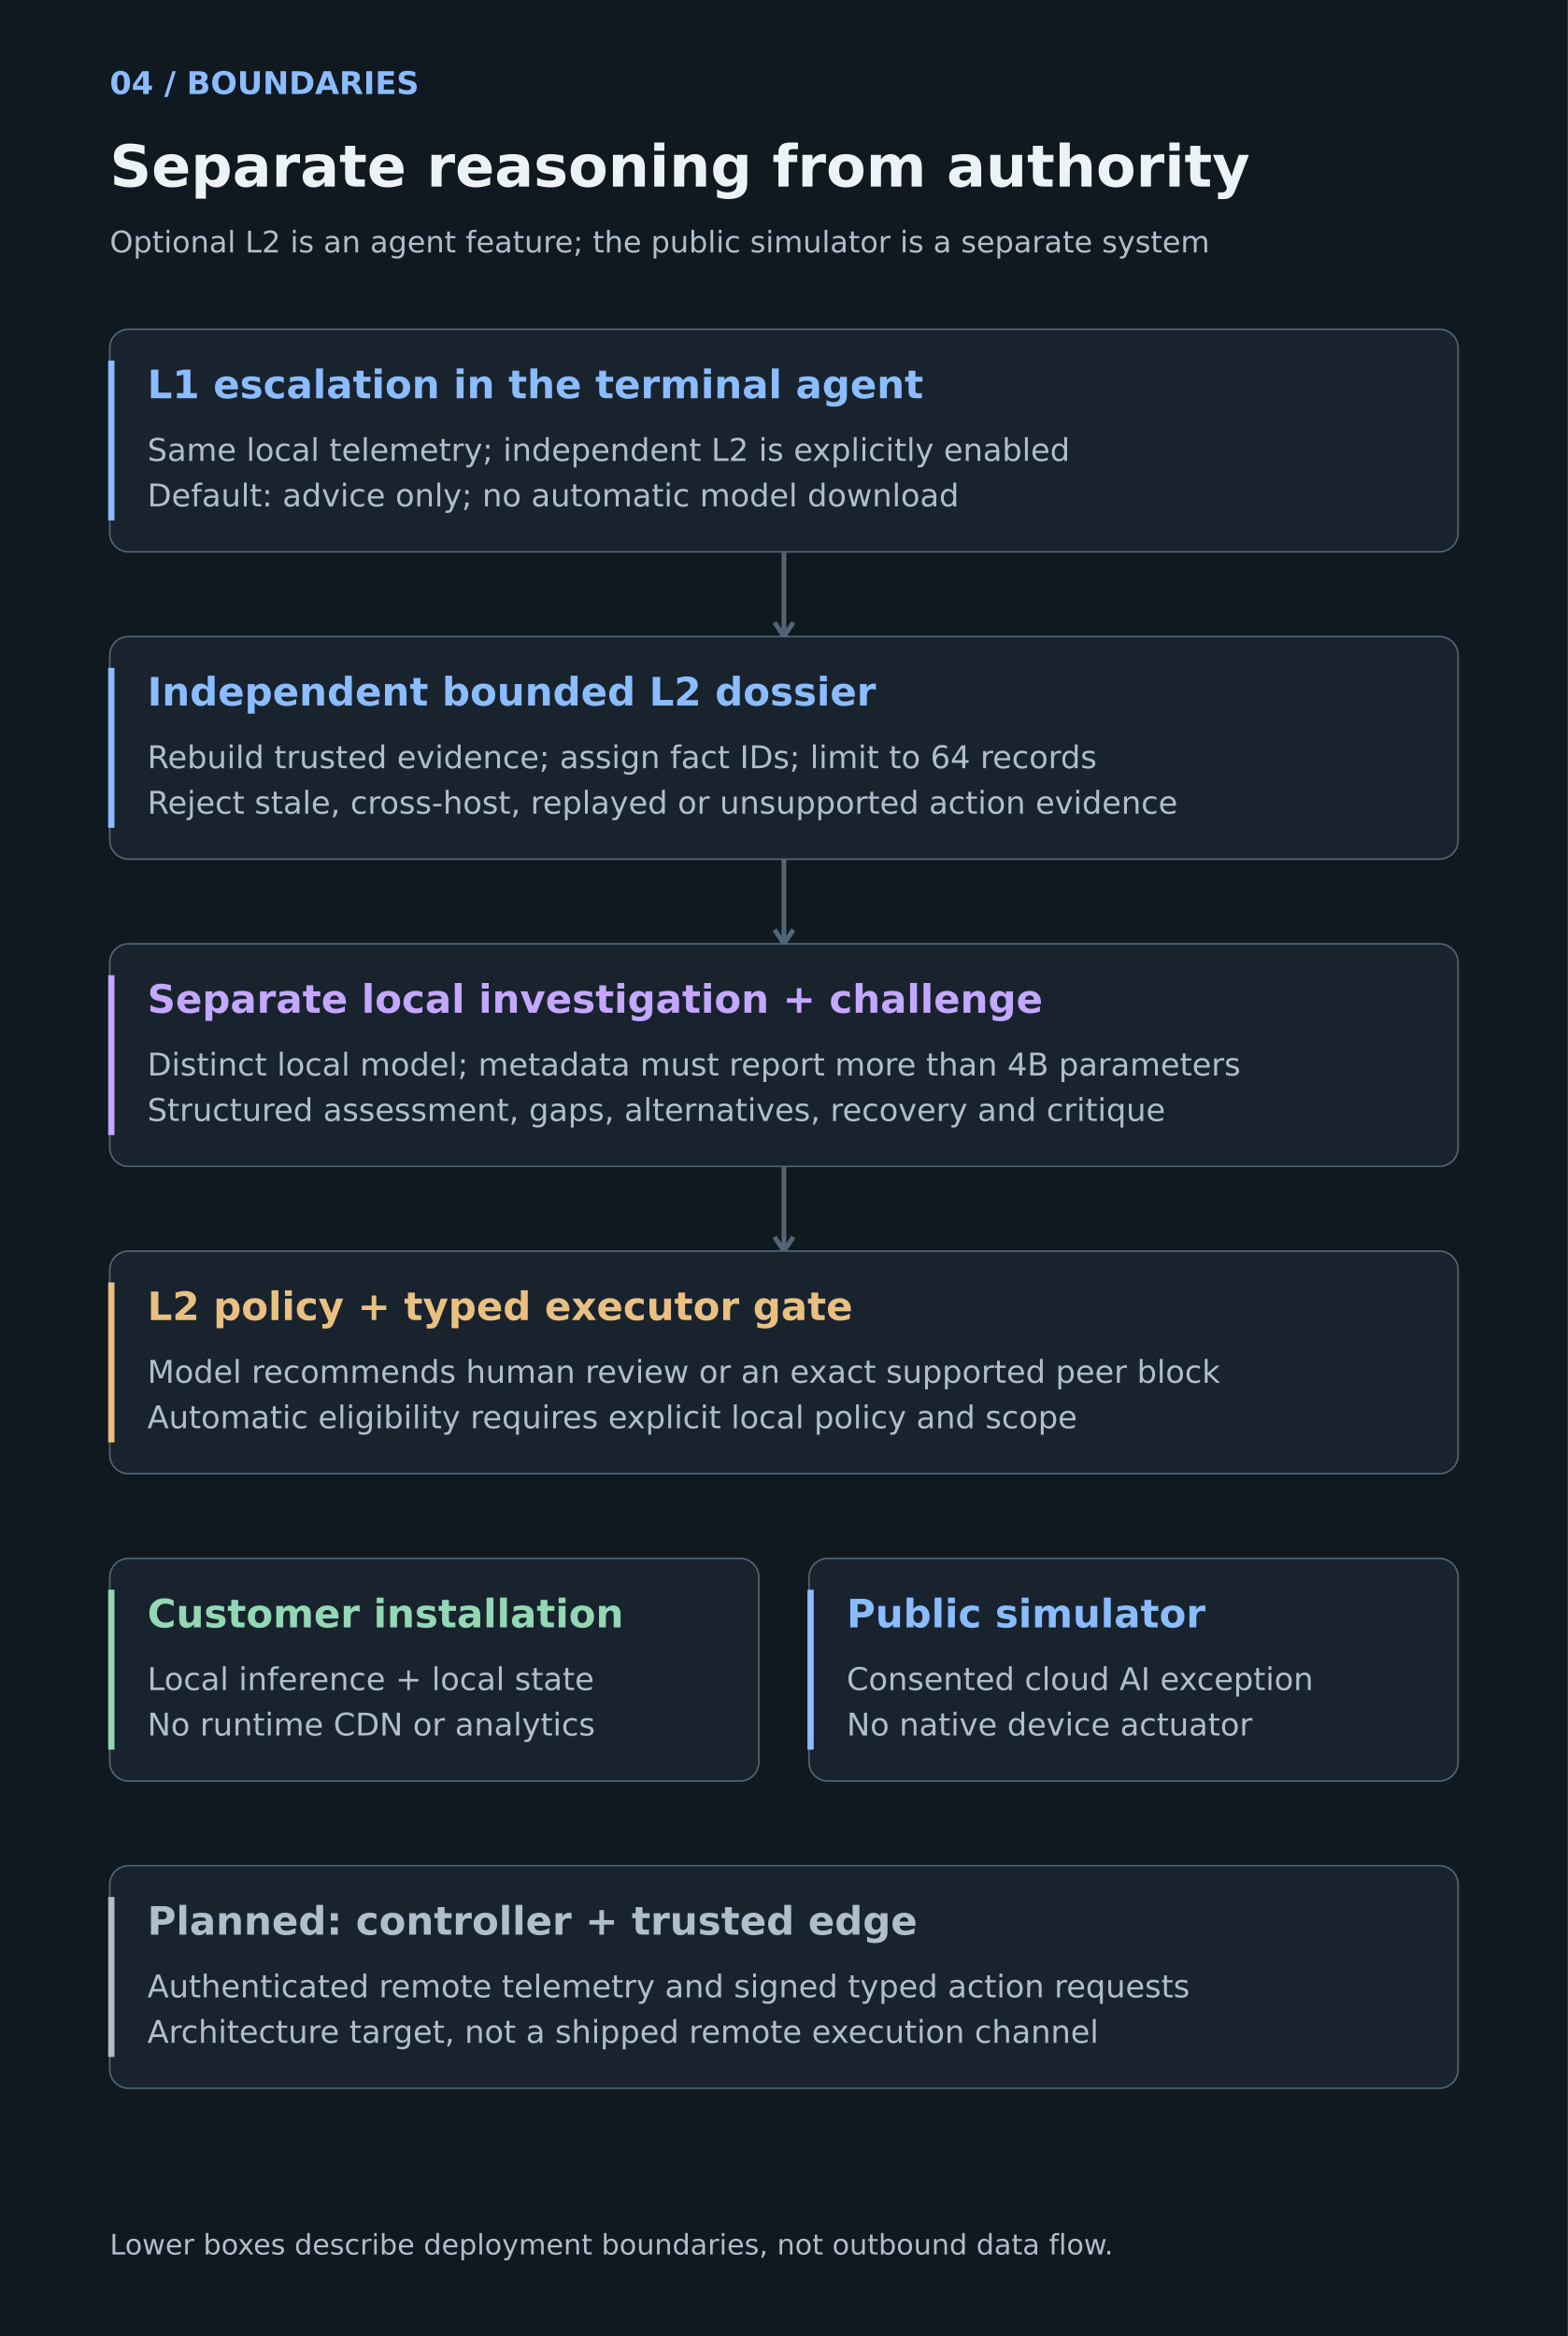
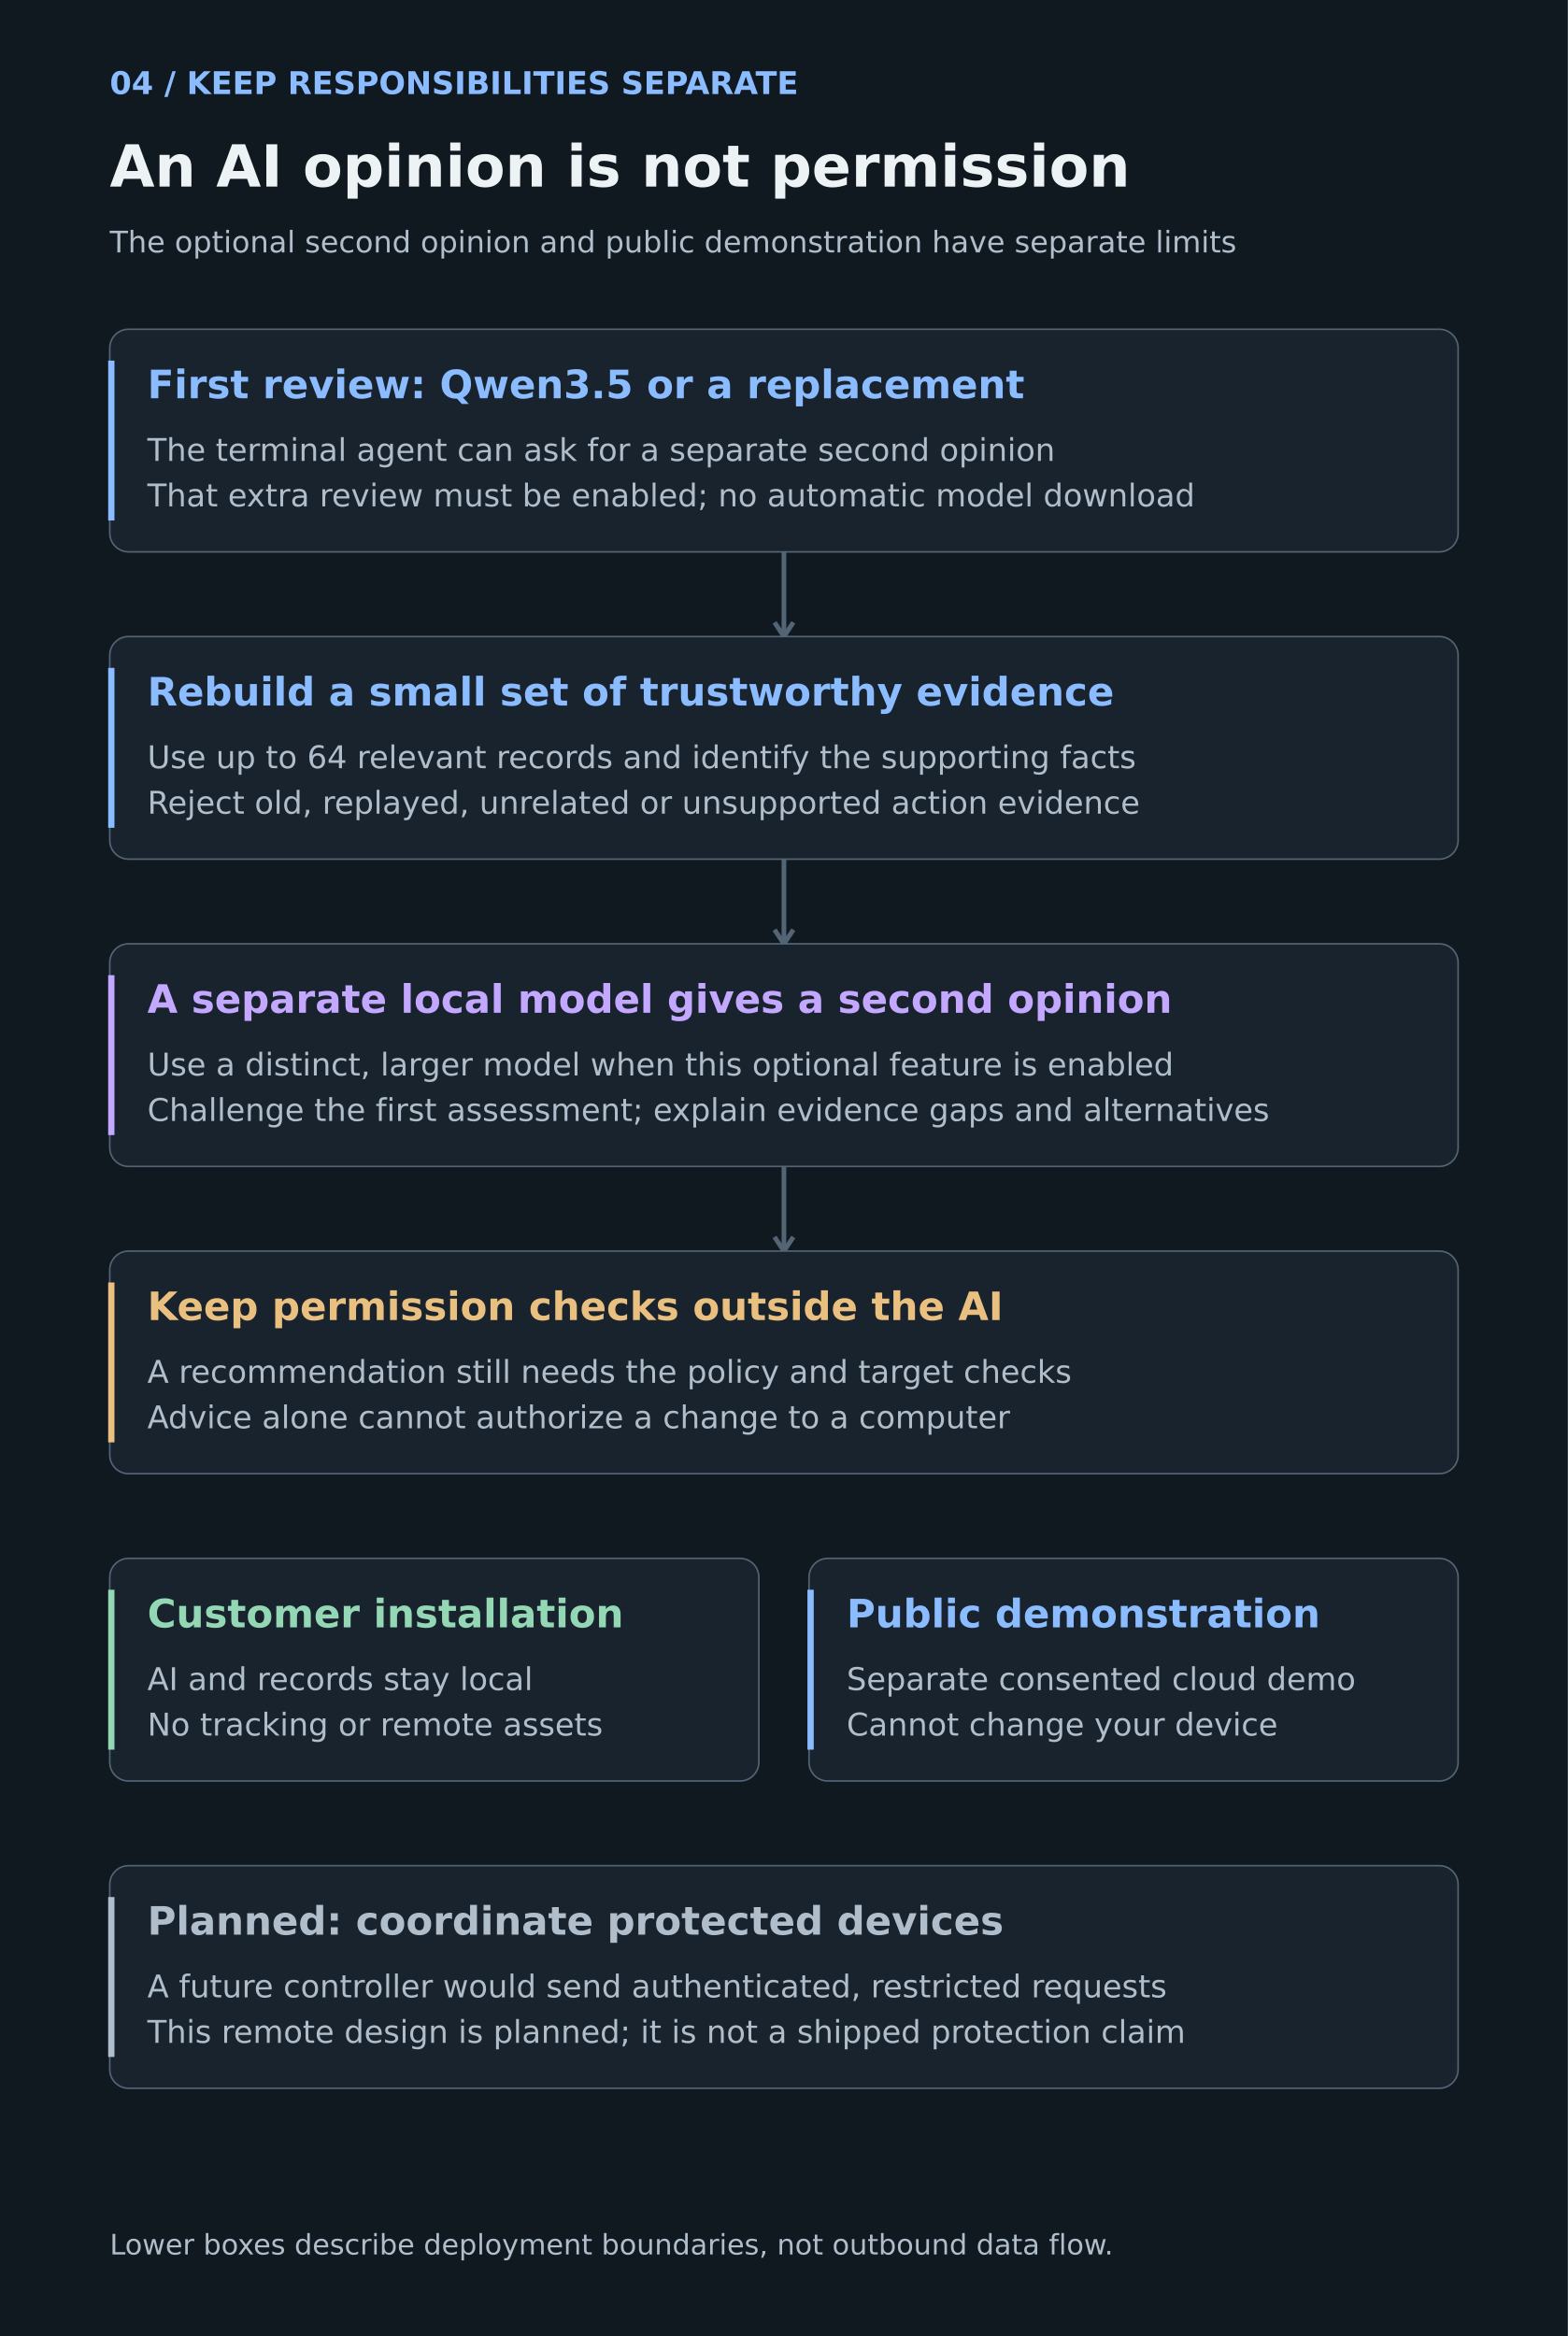
<svg xmlns="http://www.w3.org/2000/svg" width="1000" height="1490" viewBox="0 0 1000 1490" role="img" aria-labelledby="title desc">
  <rect width="1000" height="1490" fill="#101820" />
-   <text x="70" y="60" fill="#8bbcff" font-family="Segoe UI,DejaVu Sans,sans-serif" font-size="20" font-weight="600">04 / BOUNDARIES</text>
-   <text x="70" y="119" fill="#edf2f5" font-family="Segoe UI,DejaVu Sans,sans-serif" font-size="37" font-weight="600">Separate reasoning from authority</text>
-   <text x="70" y="161" fill="#b0becb" font-family="Segoe UI,DejaVu Sans,sans-serif" font-size="19" font-weight="400">Optional L2 is an agent feature; the public simulator is a separate system</text>
+   <text x="70" y="60" fill="#8bbcff" font-family="Segoe UI,DejaVu Sans,sans-serif" font-size="20" font-weight="600">04 / KEEP RESPONSIBILITIES SEPARATE</text>
+   <text x="70" y="119" fill="#edf2f5" font-family="Segoe UI,DejaVu Sans,sans-serif" font-size="37" font-weight="600">An AI opinion is not permission</text>
+   <text x="70" y="161" fill="#b0becb" font-family="Segoe UI,DejaVu Sans,sans-serif" font-size="19" font-weight="400">The optional second opinion and public demonstration have separate limits</text>
  <polyline points="500.0,352 500.0,379.0 500.0,379.0 500.0,406" fill="none" stroke="#536575" stroke-width="3" />
  <path d="M494.0,397 L500.0,406 L506.0,397" fill="none" stroke="#536575" stroke-width="3" />
  <polyline points="500.0,548 500.0,575.0 500.0,575.0 500.0,602" fill="none" stroke="#536575" stroke-width="3" />
  <path d="M494.0,593 L500.0,602 L506.0,593" fill="none" stroke="#536575" stroke-width="3" />
  <polyline points="500.0,744 500.0,771.0 500.0,771.0 500.0,798" fill="none" stroke="#536575" stroke-width="3" />
  <path d="M494.0,789 L500.0,798 L506.0,789" fill="none" stroke="#536575" stroke-width="3" />
  <rect x="70" y="210" width="860" height="142" rx="12" fill="#18232e" stroke="#536575" />
  <path d="M71,230 V332" stroke="#8bbcff" stroke-width="4" />
-   <text x="94" y="254" fill="#8bbcff" font-family="Segoe UI,DejaVu Sans,sans-serif" font-size="25" font-weight="600">L1 escalation in the terminal agent</text>
-   <text x="94" y="294" fill="#b0becb" font-family="Segoe UI,DejaVu Sans,sans-serif" font-size="20" font-weight="400">Same local telemetry; independent L2 is explicitly enabled</text>
-   <text x="94" y="323" fill="#b0becb" font-family="Segoe UI,DejaVu Sans,sans-serif" font-size="20" font-weight="400">Default: advice only; no automatic model download</text>
+   <text x="94" y="254" fill="#8bbcff" font-family="Segoe UI,DejaVu Sans,sans-serif" font-size="25" font-weight="600">First review: Qwen3.5 or a replacement</text>
+   <text x="94" y="294" fill="#b0becb" font-family="Segoe UI,DejaVu Sans,sans-serif" font-size="20" font-weight="400">The terminal agent can ask for a separate second opinion</text>
+   <text x="94" y="323" fill="#b0becb" font-family="Segoe UI,DejaVu Sans,sans-serif" font-size="20" font-weight="400">That extra review must be enabled; no automatic model download</text>
  <rect x="70" y="406" width="860" height="142" rx="12" fill="#18232e" stroke="#536575" />
  <path d="M71,426 V528" stroke="#8bbcff" stroke-width="4" />
-   <text x="94" y="450" fill="#8bbcff" font-family="Segoe UI,DejaVu Sans,sans-serif" font-size="25" font-weight="600">Independent bounded L2 dossier</text>
-   <text x="94" y="490" fill="#b0becb" font-family="Segoe UI,DejaVu Sans,sans-serif" font-size="20" font-weight="400">Rebuild trusted evidence; assign fact IDs; limit to 64 records</text>
-   <text x="94" y="519" fill="#b0becb" font-family="Segoe UI,DejaVu Sans,sans-serif" font-size="20" font-weight="400">Reject stale, cross-host, replayed or unsupported action evidence</text>
+   <text x="94" y="450" fill="#8bbcff" font-family="Segoe UI,DejaVu Sans,sans-serif" font-size="25" font-weight="600">Rebuild a small set of trustworthy evidence</text>
+   <text x="94" y="490" fill="#b0becb" font-family="Segoe UI,DejaVu Sans,sans-serif" font-size="20" font-weight="400">Use up to 64 relevant records and identify the supporting facts</text>
+   <text x="94" y="519" fill="#b0becb" font-family="Segoe UI,DejaVu Sans,sans-serif" font-size="20" font-weight="400">Reject old, replayed, unrelated or unsupported action evidence</text>
  <rect x="70" y="602" width="860" height="142" rx="12" fill="#18232e" stroke="#536575" />
  <path d="M71,622 V724" stroke="#c4a7ff" stroke-width="4" />
-   <text x="94" y="646" fill="#c4a7ff" font-family="Segoe UI,DejaVu Sans,sans-serif" font-size="25" font-weight="600">Separate local investigation + challenge</text>
-   <text x="94" y="686" fill="#b0becb" font-family="Segoe UI,DejaVu Sans,sans-serif" font-size="20" font-weight="400">Distinct local model; metadata must report more than 4B parameters</text>
-   <text x="94" y="715" fill="#b0becb" font-family="Segoe UI,DejaVu Sans,sans-serif" font-size="20" font-weight="400">Structured assessment, gaps, alternatives, recovery and critique</text>
+   <text x="94" y="646" fill="#c4a7ff" font-family="Segoe UI,DejaVu Sans,sans-serif" font-size="25" font-weight="600">A separate local model gives a second opinion</text>
+   <text x="94" y="686" fill="#b0becb" font-family="Segoe UI,DejaVu Sans,sans-serif" font-size="20" font-weight="400">Use a distinct, larger model when this optional feature is enabled</text>
+   <text x="94" y="715" fill="#b0becb" font-family="Segoe UI,DejaVu Sans,sans-serif" font-size="20" font-weight="400">Challenge the first assessment; explain evidence gaps and alternatives</text>
  <rect x="70" y="798" width="860" height="142" rx="12" fill="#18232e" stroke="#536575" />
  <path d="M71,818 V920" stroke="#eac080" stroke-width="4" />
-   <text x="94" y="842" fill="#eac080" font-family="Segoe UI,DejaVu Sans,sans-serif" font-size="25" font-weight="600">L2 policy + typed executor gate</text>
-   <text x="94" y="882" fill="#b0becb" font-family="Segoe UI,DejaVu Sans,sans-serif" font-size="20" font-weight="400">Model recommends human review or an exact supported peer block</text>
-   <text x="94" y="911" fill="#b0becb" font-family="Segoe UI,DejaVu Sans,sans-serif" font-size="20" font-weight="400">Automatic eligibility requires explicit local policy and scope</text>
+   <text x="94" y="842" fill="#eac080" font-family="Segoe UI,DejaVu Sans,sans-serif" font-size="25" font-weight="600">Keep permission checks outside the AI</text>
+   <text x="94" y="882" fill="#b0becb" font-family="Segoe UI,DejaVu Sans,sans-serif" font-size="20" font-weight="400">A recommendation still needs the policy and target checks</text>
+   <text x="94" y="911" fill="#b0becb" font-family="Segoe UI,DejaVu Sans,sans-serif" font-size="20" font-weight="400">Advice alone cannot authorize a change to a computer</text>
  <rect x="70" y="994" width="414" height="142" rx="12" fill="#18232e" stroke="#536575" />
  <path d="M71,1014 V1116" stroke="#94d7b4" stroke-width="4" />
  <text x="94" y="1038" fill="#94d7b4" font-family="Segoe UI,DejaVu Sans,sans-serif" font-size="25" font-weight="600">Customer installation</text>
-   <text x="94" y="1078" fill="#b0becb" font-family="Segoe UI,DejaVu Sans,sans-serif" font-size="20" font-weight="400">Local inference + local state</text>
-   <text x="94" y="1107" fill="#b0becb" font-family="Segoe UI,DejaVu Sans,sans-serif" font-size="20" font-weight="400">No runtime CDN or analytics</text>
+   <text x="94" y="1078" fill="#b0becb" font-family="Segoe UI,DejaVu Sans,sans-serif" font-size="20" font-weight="400">AI and records stay local</text>
+   <text x="94" y="1107" fill="#b0becb" font-family="Segoe UI,DejaVu Sans,sans-serif" font-size="20" font-weight="400">No tracking or remote assets</text>
  <rect x="516" y="994" width="414" height="142" rx="12" fill="#18232e" stroke="#536575" />
  <path d="M517,1014 V1116" stroke="#8bbcff" stroke-width="4" />
-   <text x="540" y="1038" fill="#8bbcff" font-family="Segoe UI,DejaVu Sans,sans-serif" font-size="25" font-weight="600">Public simulator</text>
-   <text x="540" y="1078" fill="#b0becb" font-family="Segoe UI,DejaVu Sans,sans-serif" font-size="20" font-weight="400">Consented cloud AI exception</text>
-   <text x="540" y="1107" fill="#b0becb" font-family="Segoe UI,DejaVu Sans,sans-serif" font-size="20" font-weight="400">No native device actuator</text>
+   <text x="540" y="1038" fill="#8bbcff" font-family="Segoe UI,DejaVu Sans,sans-serif" font-size="25" font-weight="600">Public demonstration</text>
+   <text x="540" y="1078" fill="#b0becb" font-family="Segoe UI,DejaVu Sans,sans-serif" font-size="20" font-weight="400">Separate consented cloud demo</text>
+   <text x="540" y="1107" fill="#b0becb" font-family="Segoe UI,DejaVu Sans,sans-serif" font-size="20" font-weight="400">Cannot change your device</text>
  <rect x="70" y="1190" width="860" height="142" rx="12" fill="#18232e" stroke="#536575" />
  <path d="M71,1210 V1312" stroke="#b0becb" stroke-width="4" />
-   <text x="94" y="1234" fill="#b0becb" font-family="Segoe UI,DejaVu Sans,sans-serif" font-size="25" font-weight="600">Planned: controller + trusted edge</text>
-   <text x="94" y="1274" fill="#b0becb" font-family="Segoe UI,DejaVu Sans,sans-serif" font-size="20" font-weight="400">Authenticated remote telemetry and signed typed action requests</text>
-   <text x="94" y="1303" fill="#b0becb" font-family="Segoe UI,DejaVu Sans,sans-serif" font-size="20" font-weight="400">Architecture target, not a shipped remote execution channel</text>
+   <text x="94" y="1234" fill="#b0becb" font-family="Segoe UI,DejaVu Sans,sans-serif" font-size="25" font-weight="600">Planned: coordinate protected devices</text>
+   <text x="94" y="1274" fill="#b0becb" font-family="Segoe UI,DejaVu Sans,sans-serif" font-size="20" font-weight="400">A future controller would send authenticated, restricted requests</text>
+   <text x="94" y="1303" fill="#b0becb" font-family="Segoe UI,DejaVu Sans,sans-serif" font-size="20" font-weight="400">This remote design is planned; it is not a shipped protection claim</text>
  <text x="70" y="1438" fill="#b0becb" font-family="Segoe UI,DejaVu Sans,sans-serif" font-size="18" font-weight="400">Lower boxes describe deployment boundaries, not outbound data flow.</text>
</svg>
